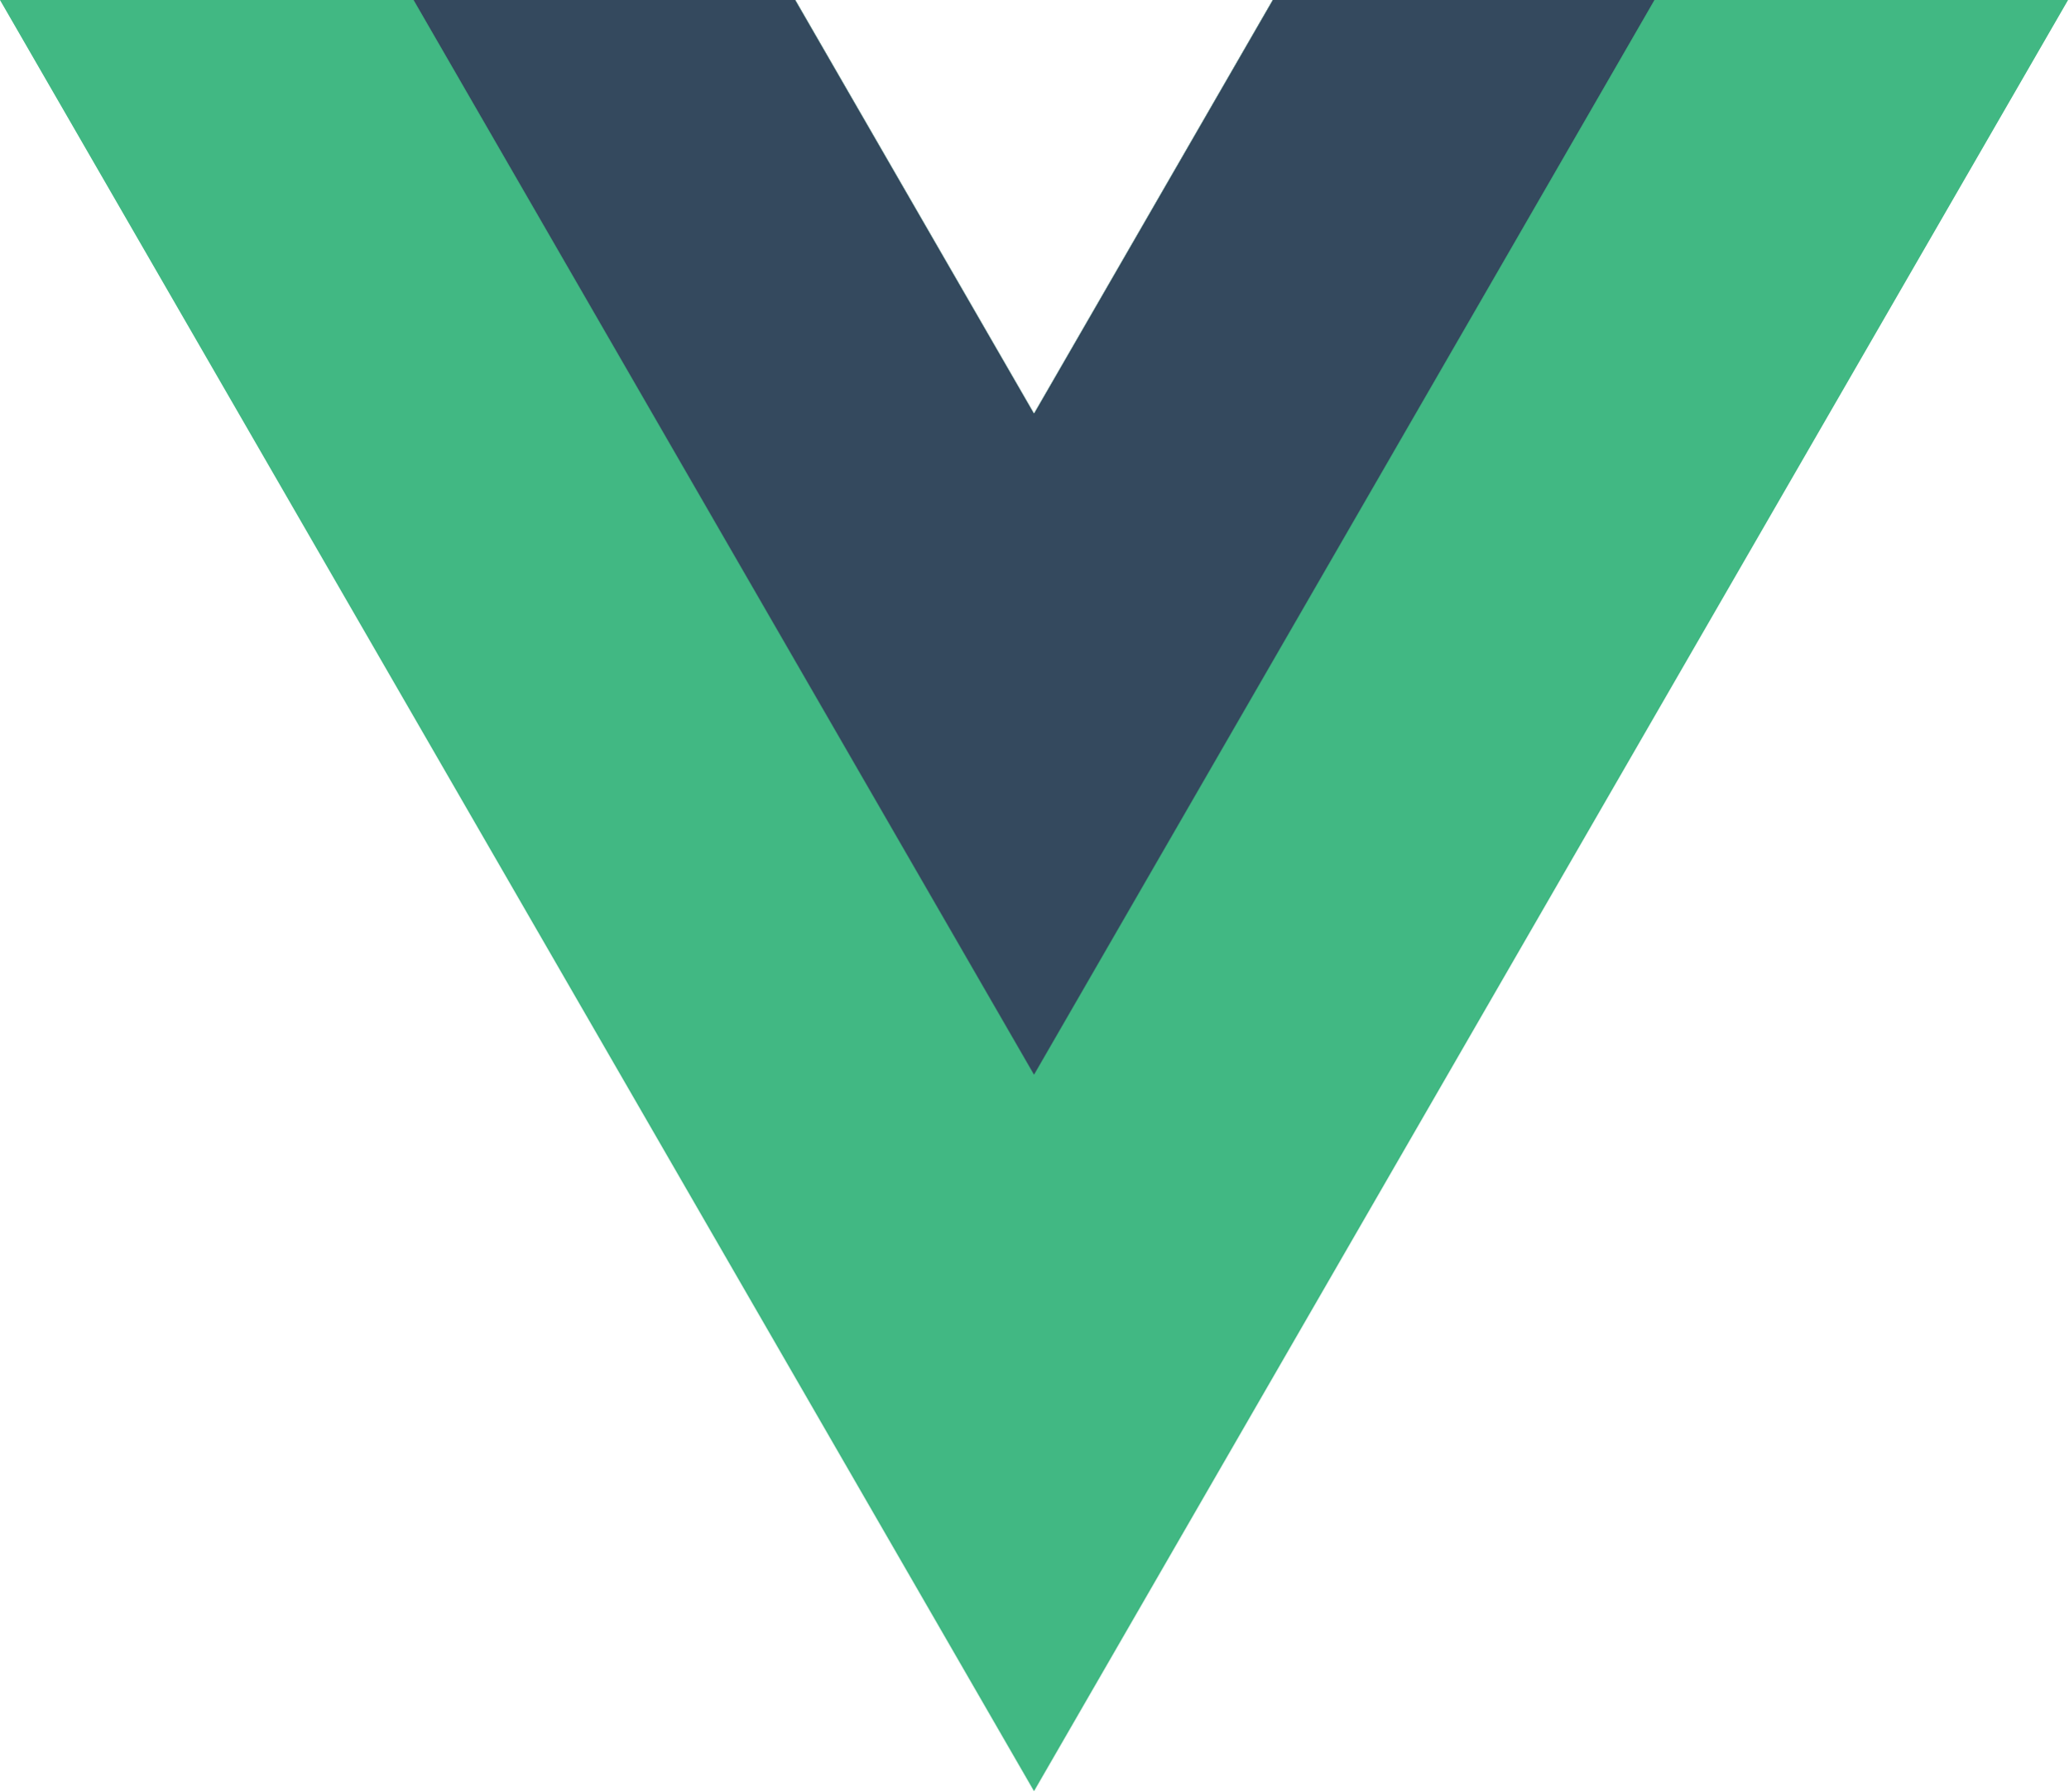
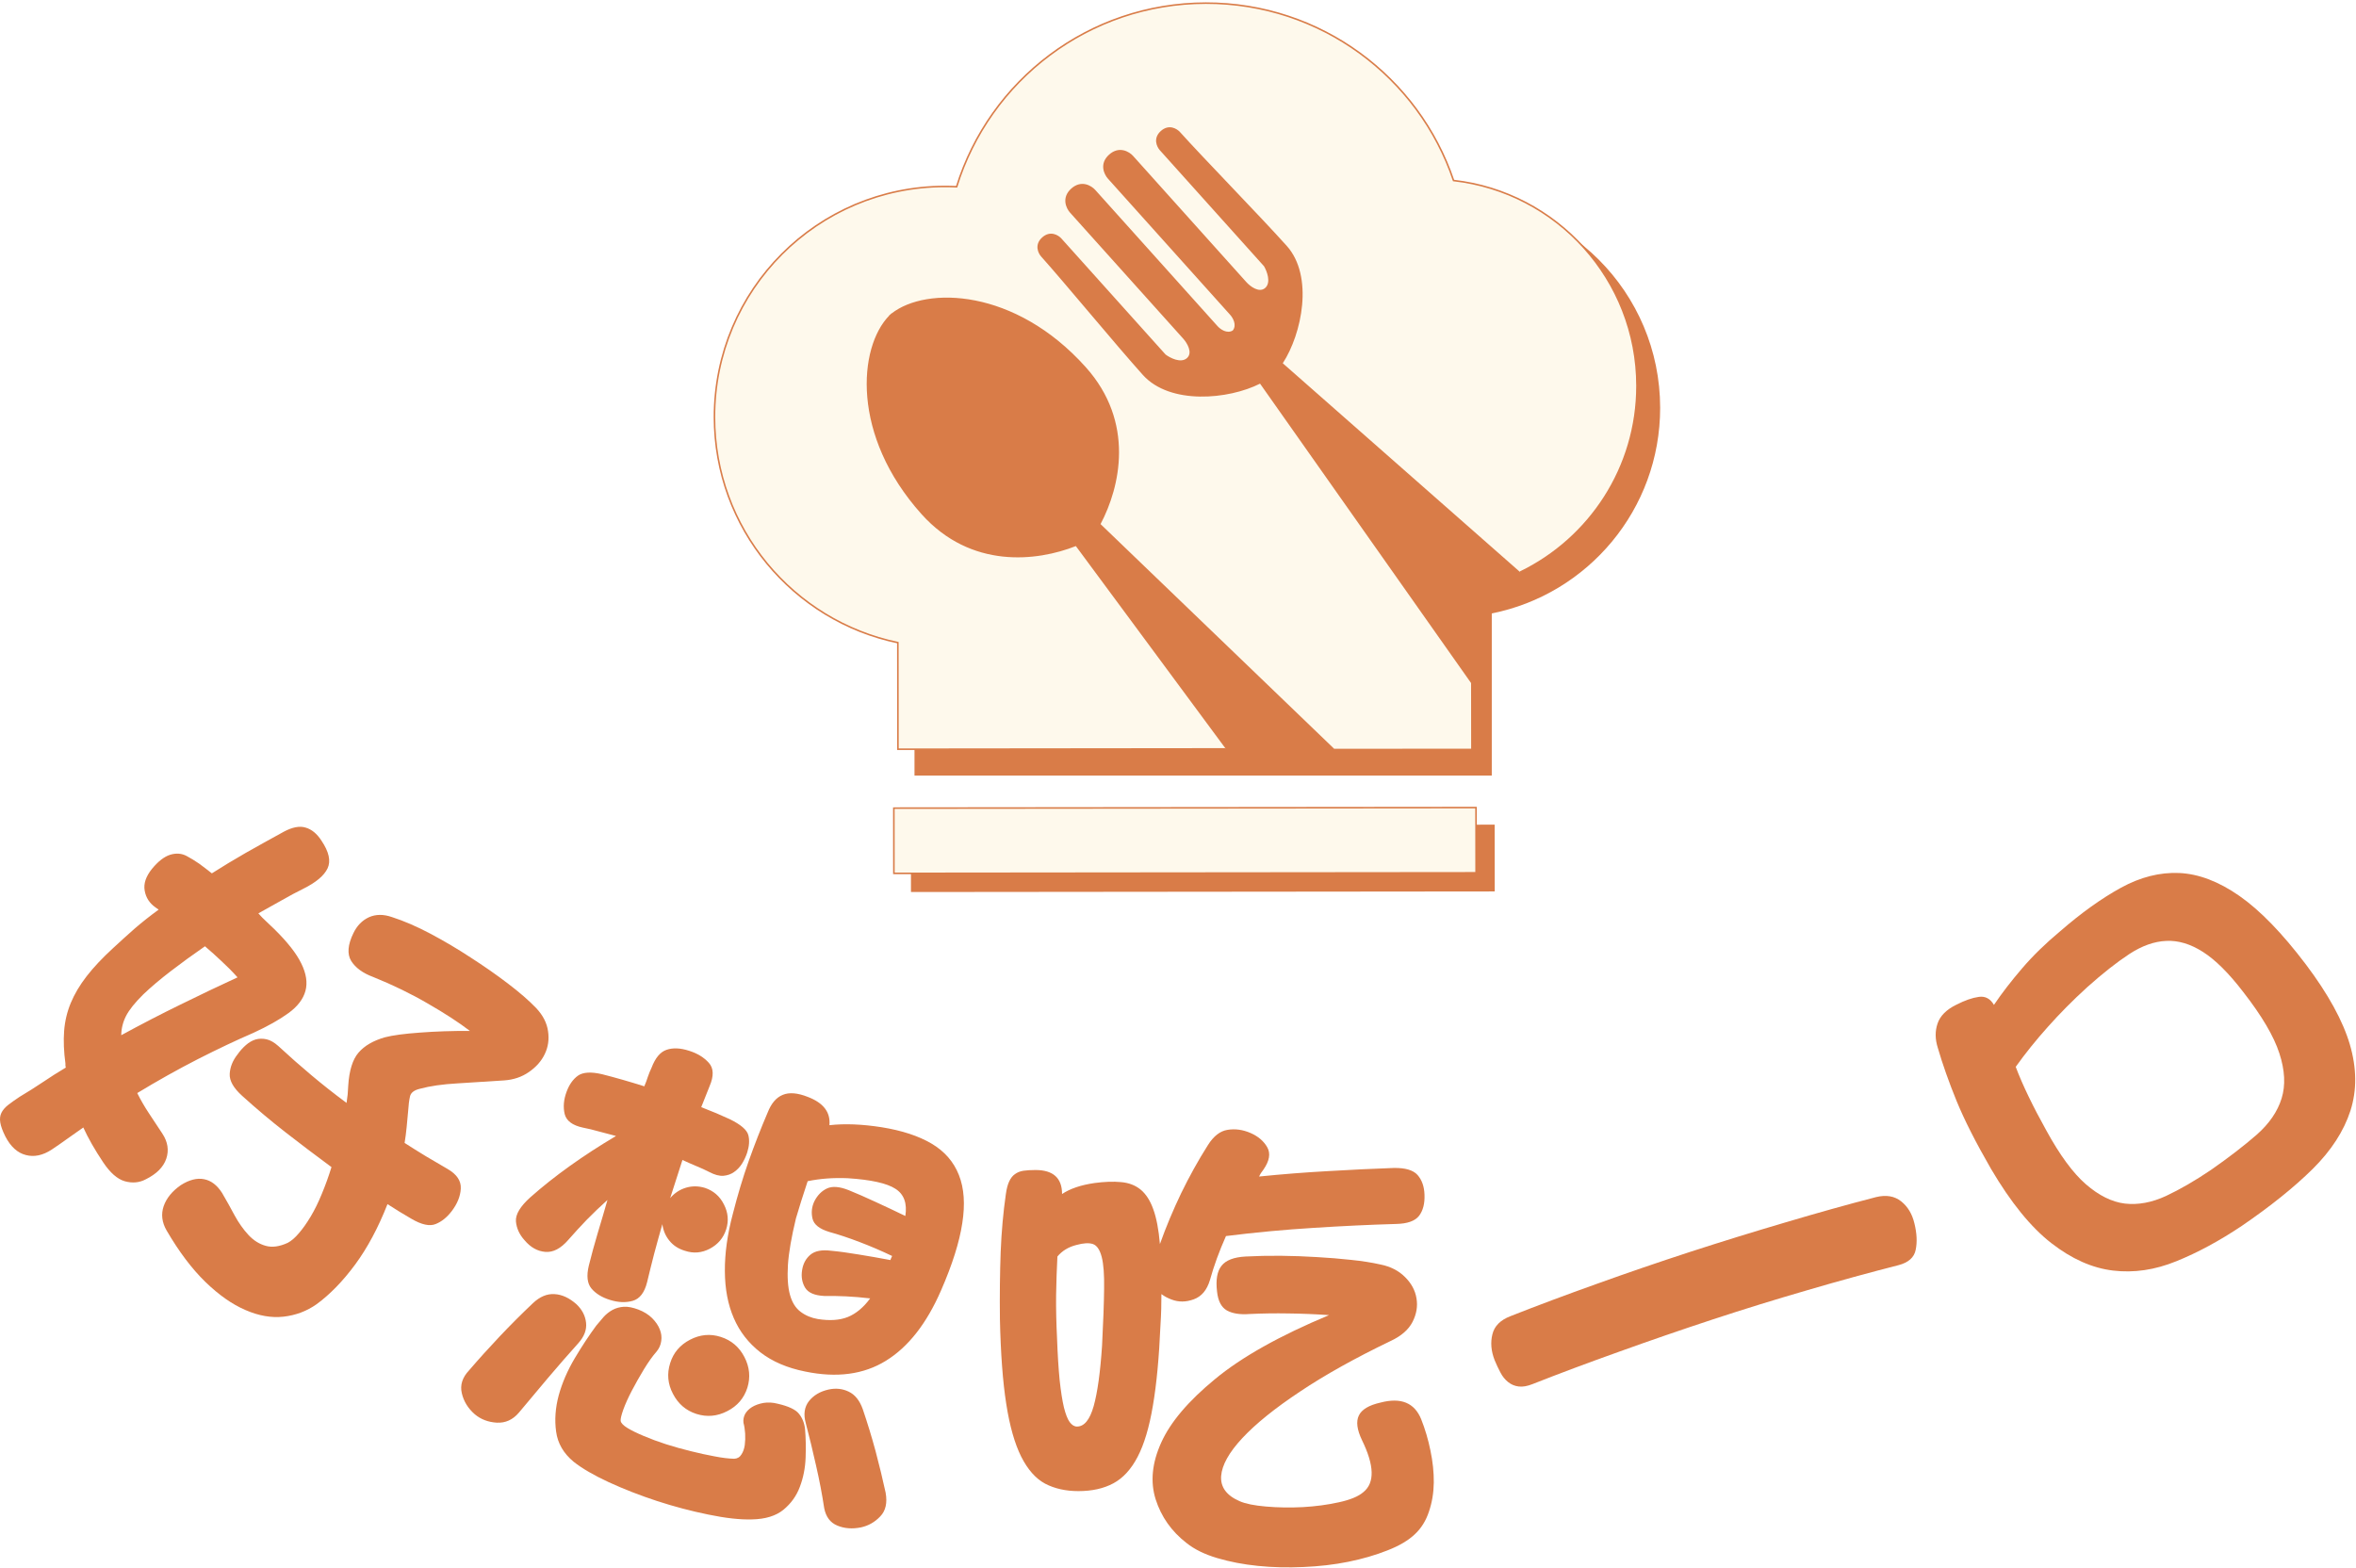
- <svg xmlns="http://www.w3.org/2000/svg" viewBox="0 0 261.76 226.69">
-   <path d="M161.096.001l-30.225 52.351L100.647.001H-.005l130.877 226.688L261.749.001z" fill="#41b883" />
-   <path d="M161.096.001l-30.225 52.351L100.647.001H52.346l78.526 136.01L209.398.001z" fill="#34495e" />
+ <svg xmlns="http://www.w3.org/2000/svg" width="753" height="501" viewBox="0 0 753 501" fill="none">
+   <path d="M291.153 285.126L477.731 284.944L477.707 263.596L291.138 263.77L291.153 285.126Z" fill="#D97C48" />
+   <path d="M387.796 23.834C415.163 23.835 438.496 41.095 447.512 65.324C452.668 64.052 458.059 63.377 463.607 63.377C500.607 63.377 530.6 93.373 530.601 130.375C530.601 162.866 507.475 189.955 476.787 196.078V247.9H292.28V196.318C274.451 185.027 262.612 165.126 262.612 142.459C262.612 107.817 290.262 79.632 324.695 78.775C328.965 47.739 355.589 23.834 387.796 23.834ZM399.581 150.153C396.274 150.772 392.876 151.136 389.41 151.222C388.082 160.875 384.593 169.837 379.445 177.605H416.091C408.55 170.017 402.814 160.634 399.581 150.153Z" fill="#D97C48" />
+   <path d="M385.403 1C422.171 0.969 453.411 24.707 464.573 57.701C497.528 61.422 523.158 89.365 523.196 123.304C523.219 149.517 507.975 172.164 485.867 182.88L409.986 116.109C416.113 106.715 419.934 88.258 411.247 78.579C402.545 68.886 384.618 50.544 377.139 42.211C376.17 41.135 373.595 39.559 371.012 41.873C368.437 44.195 369.721 46.923 370.681 48L403.99 85.098C404.928 86.682 406.312 90.287 404.382 92.025C402.445 93.754 399.547 91.509 398.34 90.164L362.141 49.837C360.934 48.492 357.713 46.532 354.484 49.422C351.256 52.32 352.87 55.725 354.077 57.071L393.167 100.626C394.066 101.618 395.365 103.909 394.012 105.623C392.167 106.784 390.03 105.239 389.131 104.239L350.034 60.691C348.827 59.354 345.613 57.386 342.385 60.276C339.156 63.174 340.763 66.587 341.97 67.933L378.169 108.252C379.376 109.597 381.305 112.718 379.368 114.456C377.431 116.193 373.995 114.425 372.526 113.318L339.218 76.219C338.249 75.143 335.674 73.575 333.091 75.889C330.516 78.21 331.799 80.939 332.768 82.008C340.248 90.349 356.552 110.136 365.262 119.837C373.949 129.507 392.713 127.701 402.722 122.627L470.17 218.326L470.193 239.304L426.414 239.342L351.748 167.521C357.982 155.744 362.848 134.988 346.974 117.308C324.397 92.155 296.115 91.479 284.984 100.173L284.954 100.142C284.823 100.265 284.692 100.388 284.561 100.511C284.423 100.634 284.285 100.749 284.146 100.865L284.177 100.903C274.33 111.02 271.954 139.193 294.532 164.346C310.36 181.98 331.454 179.444 343.853 174.547L391.791 239.381L286.991 239.489L286.96 205.411C253.52 198.454 228.383 168.851 228.345 133.351C228.306 92.662 261.277 59.638 301.988 59.6C303.249 59.6 304.502 59.63 305.747 59.692C316.287 25.722 347.95 1.038 385.403 1Z" fill="#FEF9EC" />
+   <path d="M485.867 182.88C507.975 172.164 523.219 149.517 523.196 123.304C523.158 89.365 497.528 61.422 464.573 57.701C453.411 24.707 422.171 0.969 385.403 1C347.95 1.038 316.287 25.722 305.747 59.692C304.502 59.63 303.249 59.6 301.988 59.6C261.277 59.638 228.306 92.662 228.345 133.351C228.383 168.851 253.52 198.454 286.96 205.411L286.991 239.489L391.791 239.381" stroke="#D97C48" stroke-width="0.5" />
+   <path d="M471.771 278.986L285.694 279.167L285.68 258.31L471.749 258.137L471.771 278.986Z" fill="#FEF9EC" stroke="#D97C48" stroke-width="0.5" />
+   <path d="M81.031 330.121C75.515 332.5 69.569 335.325 63.191 338.565C56.843 341.821 50.406 345.419 43.865 349.388C44.965 351.603 46.214 353.759 47.612 355.87C48.994 358.01 50.421 360.166 51.893 362.351C53.632 364.997 54.049 367.673 53.142 370.379C52.22 373.07 50.02 375.27 46.541 376.98C44.519 378.05 42.289 378.243 39.881 377.574C37.503 376.89 35.184 374.854 32.924 371.449C30.307 367.525 28.196 363.838 26.621 360.389C24.866 361.608 23.186 362.797 21.566 363.957C19.931 365.146 18.251 366.306 16.512 367.465C13.657 369.324 10.892 369.903 8.246 369.19C5.585 368.506 3.4 366.529 1.705 363.243C0.828 361.489 0.293 360.032 0.099 358.843C-0.109 357.654 0.01 356.598 0.456 355.691C0.887 354.814 1.601 353.982 2.597 353.194C3.623 352.391 4.857 351.529 6.284 350.577C8.9 349.031 11.368 347.455 13.717 345.88C16.051 344.289 18.489 342.758 21.031 341.241C20.942 340.929 20.912 340.736 20.912 340.647C20.942 340.528 20.942 340.29 20.912 339.933C20.392 336.127 20.258 332.664 20.496 329.527C20.734 326.405 21.447 323.402 22.636 320.548C23.826 317.693 25.506 314.869 27.691 312.044C29.906 309.19 32.716 306.202 36.135 303.065C38.395 300.969 40.684 298.888 43.033 296.821C45.411 294.77 47.968 292.748 50.704 290.756L49.693 290.042C47.79 288.704 46.63 286.92 46.244 284.69C45.843 282.475 46.616 280.156 48.563 277.733C50.54 275.325 52.488 273.808 54.391 273.214C56.323 272.619 58.092 272.768 59.683 273.63C61.021 274.344 62.359 275.161 63.667 276.068C64.975 277.019 66.313 278.06 67.711 279.16C71.115 276.99 74.728 274.804 78.533 272.619C82.369 270.449 86.442 268.189 90.724 265.84C93.459 264.383 95.778 263.937 97.681 264.532C99.614 265.097 101.308 266.479 102.735 268.694C105.144 272.262 105.798 275.221 104.698 277.555C103.583 279.904 100.981 282.074 96.908 284.096C94.797 285.136 92.537 286.341 90.129 287.723C87.706 289.076 85.193 290.488 82.577 291.945C83.365 292.867 84.197 293.714 85.074 294.502C85.937 295.305 86.799 296.108 87.631 296.94C91.868 301.103 94.767 304.789 96.313 308.001C97.889 311.212 98.335 314.125 97.621 316.742C96.908 319.358 95.094 321.722 92.21 323.818C89.311 325.929 85.58 328.025 81.031 330.121ZM144.361 387.148C142.844 389.125 141.15 390.493 139.247 391.251C137.344 392.039 134.757 391.489 131.516 389.586C130.401 388.947 129.138 388.189 127.711 387.326C126.283 386.449 124.99 385.632 123.845 384.888C120.872 392.455 117.423 398.892 113.498 404.214C109.574 409.522 105.471 413.744 101.189 416.88C98.052 419.095 94.529 420.419 90.605 420.865C86.71 421.296 82.651 420.582 78.414 418.724C74.163 416.895 69.911 413.907 65.629 409.745C61.348 405.582 57.215 400.111 53.261 393.332C51.744 390.716 51.432 388.114 52.309 385.543C53.216 382.956 55.045 380.726 57.78 378.823C60.471 377.113 62.953 376.474 65.213 376.92C67.473 377.351 69.391 378.823 70.981 381.321C72.319 383.61 73.657 385.988 74.965 388.456C76.303 390.909 77.79 393.005 79.425 394.76C81.046 396.499 82.874 397.644 84.896 398.208C86.948 398.803 89.311 398.476 91.972 397.257C93.162 396.618 94.351 395.592 95.54 394.165C96.759 392.767 98.008 391.013 99.286 388.873C100.55 386.762 101.739 384.353 102.854 381.618C103.999 378.882 105.025 376.028 105.946 373.055C100.832 369.279 95.927 365.577 91.259 361.935C86.62 358.323 81.997 354.442 77.403 350.28C74.623 347.782 73.3 345.434 73.419 343.263C73.538 341.048 74.386 338.952 75.976 336.96C76.72 335.89 77.597 334.923 78.593 334.046C79.574 333.184 80.615 332.589 81.685 332.262C82.785 331.95 83.959 331.935 85.193 332.203C86.412 332.485 87.661 333.199 88.94 334.343C92.507 337.644 96.031 340.751 99.524 343.679C103.003 346.608 106.749 349.566 110.763 352.54C110.912 351.544 111.031 350.637 111.12 349.804C111.194 348.972 111.254 348.035 111.298 347.009C111.61 342.178 112.696 338.669 114.569 336.484C116.472 334.269 119.296 332.619 123.072 331.549C125.481 330.924 129.197 330.419 134.192 330.062C139.217 329.675 144.554 329.497 150.188 329.527C146.62 326.791 142.131 323.878 136.749 320.785C131.397 317.664 125.57 314.824 119.267 312.282C115.966 311.063 113.632 309.353 112.25 307.168C110.897 304.953 111.135 301.98 112.963 298.248C114.108 295.87 115.758 294.19 117.899 293.194C120.069 292.213 122.537 292.183 125.272 293.134C129.108 294.368 133.241 296.152 137.641 298.486C142.042 300.835 146.323 303.362 150.485 306.098C154.678 308.803 158.632 311.554 162.319 314.363C166.035 317.188 169.053 319.804 171.358 322.213C173.528 324.517 174.807 327 175.163 329.646C175.55 332.262 175.193 334.7 174.093 336.96C173.023 339.19 171.328 341.093 169.038 342.668C166.779 344.244 164.133 345.136 161.13 345.344C155.897 345.701 150.902 346.013 146.145 346.296C141.387 346.563 137.403 347.143 134.192 348.02C132.364 348.451 131.308 349.269 131.041 350.458C130.758 351.677 130.565 353.253 130.446 355.156C130.282 356.851 130.119 358.56 129.97 360.27C129.807 361.965 129.584 363.66 129.316 365.325C131.457 366.707 133.731 368.134 136.154 369.606C138.607 371.063 140.912 372.416 143.052 373.65C145.981 375.344 147.393 377.426 147.274 379.893C147.155 382.346 146.174 384.769 144.361 387.148ZM75.917 312.401C74.252 310.543 72.542 308.818 70.803 307.228C69.093 305.607 67.324 304.016 65.51 302.47C61.66 305.131 58.033 307.763 54.628 310.379C51.209 312.996 48.266 315.493 45.768 317.872C43.152 320.458 41.323 322.733 40.297 324.71C39.301 326.658 38.781 328.724 38.751 330.894C45.129 327.416 51.417 324.16 57.602 321.142C63.786 318.095 69.881 315.181 75.917 312.401Z" fill="#D97C48" />
+   <path d="M232.091 392.958C231.214 395.694 229.474 397.76 226.858 399.142C224.271 400.495 221.625 400.718 218.889 399.797C216.823 399.172 215.173 398.102 213.954 396.586C212.72 395.084 211.962 393.315 211.694 391.293C210.773 394.504 209.91 397.656 209.078 400.748C208.275 403.84 207.532 406.873 206.818 409.846C205.986 413.176 204.454 415.168 202.239 415.793C200.009 416.432 197.571 416.328 194.925 415.495C192.383 414.707 190.421 413.503 189.038 411.868C187.685 410.248 187.403 407.795 188.206 404.494C189.038 401.164 189.96 397.76 191.001 394.266C192.071 390.743 193.112 387.175 194.152 383.563C191.848 385.629 189.648 387.725 187.552 389.866C185.485 392.007 183.508 394.177 181.605 396.348C179.227 399.083 176.789 400.362 174.291 400.153C171.793 399.96 169.564 398.711 167.631 396.407C165.996 394.593 165.089 392.587 164.896 390.401C164.732 388.186 166.263 385.629 169.474 382.73C177.16 375.922 186.303 369.38 196.888 363.107C195.014 362.631 193.216 362.155 191.476 361.68C189.722 361.174 187.998 360.758 186.303 360.431C182.973 359.717 181.025 358.275 180.475 356.09C179.955 353.875 180.148 351.511 181.07 349.014C181.902 346.724 183.107 345 184.697 343.84C186.318 342.696 188.89 342.532 192.428 343.365C196.665 344.435 201.169 345.728 205.926 347.23C206.357 346.249 206.729 345.238 207.056 344.197C207.413 343.171 207.799 342.205 208.245 341.283C209.435 338.161 211.01 336.259 213.002 335.575C215.024 334.861 217.433 334.965 220.257 335.872C222.903 336.705 225.014 337.998 226.56 339.737C228.107 341.447 228.181 343.93 226.798 347.17L224.122 353.89C227.527 355.198 230.574 356.491 233.28 357.755C236.759 359.465 238.721 361.145 239.167 362.81C239.598 364.445 239.479 366.303 238.81 368.399C238.409 369.633 237.859 370.822 237.145 371.967C236.432 373.082 235.569 373.974 234.588 374.643C233.637 375.327 232.507 375.713 231.199 375.832C229.89 375.922 228.404 375.52 226.739 374.643C225.431 373.974 224.033 373.335 222.576 372.74C221.149 372.146 219.663 371.491 218.116 370.778L214.192 382.968C215.574 381.348 217.254 380.233 219.246 379.638C221.223 379.043 223.245 379.073 225.312 379.698C228.047 380.619 230.069 382.373 231.377 384.99C232.715 387.577 232.953 390.223 232.091 392.958ZM300.772 412.463C296.164 423.047 290.307 430.54 283.171 434.94C276.065 439.341 267.442 440.5 257.304 438.389C251.595 437.244 246.838 435.208 243.032 432.264C239.226 429.291 236.387 425.649 234.529 421.323C232.656 417.012 231.704 412.017 231.674 406.338C231.63 400.674 232.477 394.549 234.231 387.963C235.733 382.061 237.413 376.457 239.286 371.135C241.189 365.783 243.211 360.609 245.351 355.614C246.496 352.686 248.102 350.798 250.168 349.965C252.219 349.103 254.895 349.311 258.196 350.619C263.191 352.522 265.48 355.54 265.094 359.658C269.97 359.108 275.53 359.331 281.803 360.312C288.255 361.353 293.577 363.092 297.74 365.545C301.902 368.013 304.816 371.358 306.481 375.594C308.146 379.802 308.503 384.93 307.551 390.996C306.63 397.061 304.37 404.227 300.772 412.463ZM238.87 443.563C237.799 446.922 235.659 449.42 232.447 451.055C229.236 452.72 225.936 453.017 222.576 451.947C219.246 450.877 216.749 448.736 215.084 445.525C213.419 442.358 213.121 439.088 214.192 435.713C215.218 432.383 217.343 429.886 220.555 428.221C223.766 426.556 227.036 426.258 230.366 427.329C233.726 428.399 236.253 430.54 237.918 433.751C239.583 436.962 239.895 440.233 238.87 443.563ZM283.052 477.101C283.647 480.386 283.067 482.928 281.327 484.712C279.618 486.526 277.551 487.7 275.143 488.221C272.363 488.771 269.851 488.577 267.591 487.626C265.361 486.704 263.979 484.861 263.429 482.096C262.745 477.606 261.882 473.057 260.812 468.419C259.771 463.781 258.686 459.276 257.542 454.92C256.739 452.096 257.081 449.747 258.552 447.844C260.054 445.971 262.135 444.752 264.796 444.157C267.086 443.652 269.226 443.86 271.218 444.811C273.24 445.763 274.742 447.621 275.738 450.401C277.239 454.801 278.607 459.276 279.841 463.84C281.06 468.434 282.13 472.849 283.052 477.101ZM184.876 429.291C181.694 432.829 178.454 436.546 175.124 440.47C171.823 444.395 168.731 448.082 165.847 451.531C163.9 453.82 161.536 454.891 158.771 454.742C156.035 454.578 153.686 453.686 151.754 452.066C149.569 450.163 148.186 447.904 147.591 445.287C146.997 442.715 147.77 440.292 149.91 438.032C153.032 434.39 156.333 430.748 159.782 427.091C163.231 423.449 166.739 419.94 170.307 416.566C172.522 414.47 174.826 413.503 177.205 413.652C179.613 413.771 181.977 414.871 184.281 416.922C186.065 418.632 187.076 420.594 187.314 422.809C187.552 425.039 186.734 427.195 184.876 429.291ZM257.304 456.823C257.542 459.588 257.601 462.621 257.482 465.921C257.363 469.251 256.739 472.358 255.639 475.257C254.568 478.141 252.814 480.579 250.406 482.571C247.983 484.549 244.638 485.574 240.356 485.664C236.551 485.783 231.883 485.262 226.382 484.118C220.911 483.003 215.441 481.561 209.97 479.777C204.529 477.993 199.4 475.986 194.568 473.771C189.767 471.541 186.02 469.37 183.33 467.23C180.119 464.568 178.245 461.357 177.74 457.596C177.22 453.865 177.502 450 178.572 446.001C179.673 442.002 181.382 438.062 183.686 434.167C186.02 430.243 188.325 426.764 190.584 423.701C191.417 422.72 192.205 421.784 192.963 420.907C193.751 420.044 194.687 419.301 195.758 418.706C196.858 418.112 198.077 417.785 199.385 417.695C200.693 417.621 202.239 417.918 204.023 418.587C205.807 419.271 207.264 420.178 208.424 421.323C209.568 422.482 210.386 423.672 210.862 424.891C211.367 426.125 211.531 427.373 211.337 428.637C211.174 429.915 210.654 431.06 209.791 432.086C208.558 433.483 207.234 435.342 205.807 437.676C204.41 439.98 203.131 442.254 201.942 444.514C200.783 446.729 199.876 448.751 199.207 450.579C198.567 452.393 198.285 453.612 198.374 454.207C198.493 454.876 199.222 455.634 200.574 456.466C201.957 457.299 203.696 458.146 205.807 459.023C207.948 459.93 210.297 460.807 212.884 461.64C215.5 462.472 218.116 463.201 220.733 463.84C223.379 464.509 225.921 465.059 228.344 465.505C230.753 465.981 232.864 466.234 234.648 466.278C235.673 466.234 236.446 465.773 236.967 464.91C237.517 464.078 237.874 463.067 238.037 461.878C238.186 460.718 238.23 459.499 238.156 458.191C238.067 456.883 237.888 455.753 237.621 454.801C237.502 453.805 237.68 452.854 238.156 451.947C238.661 451.07 239.405 450.342 240.356 449.747C241.337 449.152 242.556 448.706 243.984 448.439C245.44 448.201 246.957 448.275 248.503 448.677C251.982 449.464 254.271 450.535 255.341 451.888C256.441 453.226 257.096 454.876 257.304 456.823ZM289.355 388.677C289.98 384.633 288.939 381.749 286.204 379.995C283.468 378.211 278.369 377.081 270.921 376.605C266.402 376.412 262.135 376.724 258.136 377.557C256.62 382.121 255.371 386.09 254.39 389.45C252.963 395.366 252.101 400.302 251.833 404.256C251.595 408.226 251.803 411.437 252.487 413.89C253.156 416.313 254.286 418.112 255.877 419.301C257.452 420.49 259.296 421.263 261.407 421.62C265.168 422.215 268.364 422.007 270.981 420.966C273.597 419.896 275.976 417.918 278.116 415.02C275.455 414.707 272.883 414.484 270.386 414.365C267.918 414.247 265.629 414.217 263.488 414.247C260.351 414.098 258.285 413.206 257.304 411.571C256.352 409.95 256.025 408.107 256.352 406.04C256.664 403.944 257.556 402.279 259.028 401.045C260.485 399.826 262.715 399.41 265.688 399.797C268.26 400.034 271.174 400.436 274.43 400.986C277.67 401.506 281.06 402.101 284.598 402.77C284.628 402.577 284.717 402.354 284.836 402.116C284.984 401.848 285.089 401.625 285.133 401.462C281.64 399.797 278.176 398.31 274.727 397.002C271.308 395.694 268.097 394.623 265.094 393.791C261.912 392.839 260.113 391.412 259.682 389.509C259.236 387.577 259.444 385.733 260.277 383.979C261.258 382.046 262.611 380.679 264.321 379.876C266.015 379.088 268.32 379.266 271.218 380.411C273.79 381.452 276.645 382.701 279.781 384.157C282.903 385.585 286.099 387.101 289.355 388.677Z" fill="#D97C48" />
+   <path d="M455.281 381.833C455.4 384.687 454.82 386.947 453.557 388.612C452.278 390.277 449.825 391.154 446.183 391.228C437.858 391.466 429.072 391.883 419.84 392.477C410.638 393.042 401.302 393.904 391.832 395.094C389.692 399.895 387.982 404.578 386.718 409.127C385.767 412.338 384.042 414.405 381.545 415.312C379.047 416.233 376.669 416.248 374.409 415.371C373.889 415.178 373.354 414.94 372.804 414.658C372.283 414.39 371.748 414.048 371.198 413.647C371.198 415.118 371.168 416.679 371.139 418.344C371.094 420.009 371.02 421.734 370.901 423.518C370.455 433.865 369.652 442.487 368.463 449.385C367.303 456.253 365.683 461.679 363.587 465.678C361.52 469.647 358.948 472.457 355.856 474.122C352.764 475.787 349.033 476.62 344.677 476.62C340.633 476.62 337.08 475.832 334.033 474.241C331.015 472.621 328.458 469.722 326.362 465.559C324.295 461.397 322.705 455.792 321.605 448.731C320.49 441.64 319.821 432.601 319.583 421.615C319.494 413.974 319.583 406.838 319.821 400.208C320.088 393.592 320.653 387.408 321.486 381.655C321.723 379.96 322.08 378.607 322.556 377.611C323.032 376.585 323.641 375.812 324.399 375.292C325.143 374.742 326.035 374.385 327.075 374.222C328.146 374.073 329.424 373.984 330.941 373.984C336.605 373.984 339.444 376.541 339.444 381.655C341.971 379.96 345.42 378.785 349.791 378.146C353.002 377.715 355.826 377.611 358.294 377.849C360.747 378.057 362.828 378.845 364.538 380.228C366.233 381.625 367.586 383.706 368.582 386.471C369.607 389.251 370.321 392.983 370.722 397.651C372.655 392.225 374.915 386.813 377.501 381.417C380.118 376.035 382.972 370.892 386.064 366.015C387.878 363.131 389.989 361.496 392.368 361.139C394.776 360.753 397.214 361.08 399.682 362.15C402.135 363.221 403.919 364.752 405.033 366.729C406.134 368.676 405.747 371.04 403.844 373.805C403.606 374.132 403.339 374.489 403.071 374.876C402.833 375.232 402.61 375.634 402.417 376.065C409.746 375.322 417.06 374.742 424.359 374.341C431.644 373.909 438.661 373.567 445.41 373.33C449.127 373.255 451.684 374.013 453.081 375.589C454.463 377.18 455.192 379.261 455.281 381.833ZM454.211 453.607C455.474 456.788 456.47 460.133 457.184 463.656C457.927 467.195 458.284 470.599 458.254 473.884C458.21 477.185 457.689 480.277 456.708 483.161C455.757 486.06 454.27 488.453 452.248 490.356C450.137 492.378 447.194 494.117 443.388 495.589C439.612 497.09 435.45 498.295 430.901 499.216C426.381 500.123 421.624 500.673 416.629 500.881C411.634 501.119 406.773 501 402.06 500.525C397.377 500.049 393.036 499.216 389.037 498.027C385.024 496.838 381.753 495.232 379.226 493.21C374.424 489.494 371.139 484.826 369.355 479.236C367.6 473.646 368.195 467.611 371.139 461.099C374.067 454.603 379.791 447.839 388.324 440.822C396.842 433.775 408.988 426.952 424.776 420.366C420.286 420.054 415.945 419.876 411.753 419.831C407.546 419.757 403.428 419.816 399.384 420.009C396.367 420.247 393.943 419.876 392.13 418.88C390.346 417.854 389.29 415.832 388.978 412.814C388.532 409.098 389.008 406.362 390.405 404.608C391.788 402.824 394.345 401.843 398.076 401.635C401.674 401.442 405.42 401.367 409.315 401.397C413.24 401.442 417.075 401.575 420.851 401.813C424.612 402.021 428.254 402.319 431.793 402.705C435.316 403.062 438.467 403.567 441.247 404.192C444.414 404.831 447.016 406.154 449.037 408.176C451.089 410.198 452.323 412.487 452.724 415.014C453.155 417.512 452.739 420.009 451.475 422.507C450.197 425.004 447.863 427.056 444.459 428.632C433.16 434.073 423.497 439.454 415.499 444.806C407.486 450.128 401.347 455.079 397.065 459.672C392.813 464.236 390.554 468.28 390.286 471.803C390.048 475.341 392.011 478.017 396.173 479.831C398.076 480.663 400.901 481.243 404.677 481.555C408.482 481.882 412.407 481.942 416.451 481.734C420.494 481.496 424.315 480.99 427.927 480.188C431.57 479.4 434.186 478.314 435.777 476.917C439.419 473.944 439.255 468.414 435.301 460.326C433.71 456.996 433.368 454.38 434.29 452.477C435.197 450.544 437.516 449.147 441.247 448.315C447.744 446.62 452.07 448.374 454.211 453.607ZM352.229 430.118C352.615 422.551 352.838 416.501 352.883 411.982C352.957 407.433 352.705 404.013 352.11 401.754C351.515 399.464 350.579 398.097 349.315 397.651C348.037 397.22 346.282 397.324 344.023 397.948C341.481 398.587 339.459 399.821 337.957 401.635C337.749 405.604 337.615 409.752 337.541 414.063C337.496 418.344 337.601 422.893 337.838 427.68C338.032 433.032 338.314 437.522 338.671 441.119C339.057 444.732 339.518 447.646 340.039 449.861C340.589 452.046 341.198 453.607 341.882 454.558C342.596 455.51 343.369 455.985 344.201 455.985C346.535 455.985 348.319 453.815 349.553 449.444C350.772 445.089 351.664 438.652 352.229 430.118Z" fill="#D97C48" />
+   <path d="M611.86 391.025C612.648 394.206 612.782 397.016 612.276 399.469C611.801 401.937 609.957 403.572 606.746 404.404C597.544 406.753 587.866 409.4 577.727 412.373C567.574 415.316 557.45 418.438 547.341 421.768C537.232 425.098 527.272 428.532 517.49 432.056C507.693 435.549 498.476 438.998 489.839 442.402C488.129 443.086 486.657 443.339 485.379 443.175C484.115 443.027 482.985 442.551 481.989 441.748C481.008 440.96 480.19 439.949 479.551 438.716C478.882 437.452 478.273 436.144 477.708 434.791C476.563 431.862 476.325 429.082 476.994 426.466C477.633 423.849 479.551 421.932 482.762 420.698C491.399 417.293 500.616 413.844 510.413 410.351C520.195 406.828 530.156 403.423 540.265 400.123C550.403 396.838 560.542 393.701 570.651 390.728C580.76 387.725 590.408 385.019 599.61 382.64C602.851 381.853 605.527 382.313 607.638 384.008C609.734 385.673 611.146 388.022 611.86 391.025Z" fill="#D97C48" />
+   <path d="M737.006 308.302C744.142 317.787 748.81 326.305 751.04 333.872C753.255 341.454 753.315 348.5 751.218 355.041C749.107 361.553 745.094 367.752 739.147 373.654C733.201 379.526 725.649 385.591 716.491 391.85C709.385 396.607 702.413 400.383 695.56 403.148C688.736 405.928 682.002 406.924 675.342 406.121C668.711 405.334 662.155 402.42 655.659 397.38C649.118 392.311 642.681 384.387 636.333 373.594C631.457 365.15 627.8 357.925 625.332 351.89C622.879 345.869 620.872 340.205 619.326 334.883C618.464 332.147 618.434 329.576 619.266 327.152C620.099 324.699 622.106 322.693 625.272 321.146C627.978 319.764 630.357 318.931 632.408 318.649C634.474 318.337 636.095 319.184 637.284 321.206C639.826 317.445 642.814 313.565 646.263 309.551C649.683 305.552 653.741 301.583 658.454 297.658C665.188 291.801 671.67 287.162 677.899 283.743C684.113 280.339 690.327 278.778 696.511 279.045C702.725 279.328 709.132 281.766 715.718 286.36C722.334 290.968 729.425 298.282 737.006 308.302ZM717.026 317.162C712.388 311.097 708.062 306.801 704.063 304.258C700.094 301.731 696.184 300.557 692.348 300.75C688.498 300.914 684.559 302.326 680.515 304.972C676.471 307.633 671.967 311.186 667.017 315.616C662.408 319.823 658.231 324.045 654.469 328.282C650.664 332.534 647.259 336.771 644.242 341.008C645.401 344.07 646.784 347.251 648.404 350.581C649.995 353.882 651.853 357.45 653.994 361.285C658.305 369.179 662.527 374.932 666.66 378.53C670.822 382.142 674.985 384.209 679.147 384.714C683.34 385.19 687.725 384.387 692.289 382.276C696.838 380.135 701.655 377.341 706.739 373.892C712.403 369.937 717.234 366.206 721.248 362.712C725.247 359.189 727.908 355.324 729.217 351.117C730.525 346.924 730.287 342.108 728.503 336.667C726.749 331.241 722.928 324.744 717.026 317.162Z" fill="#D97C48" />
</svg>
